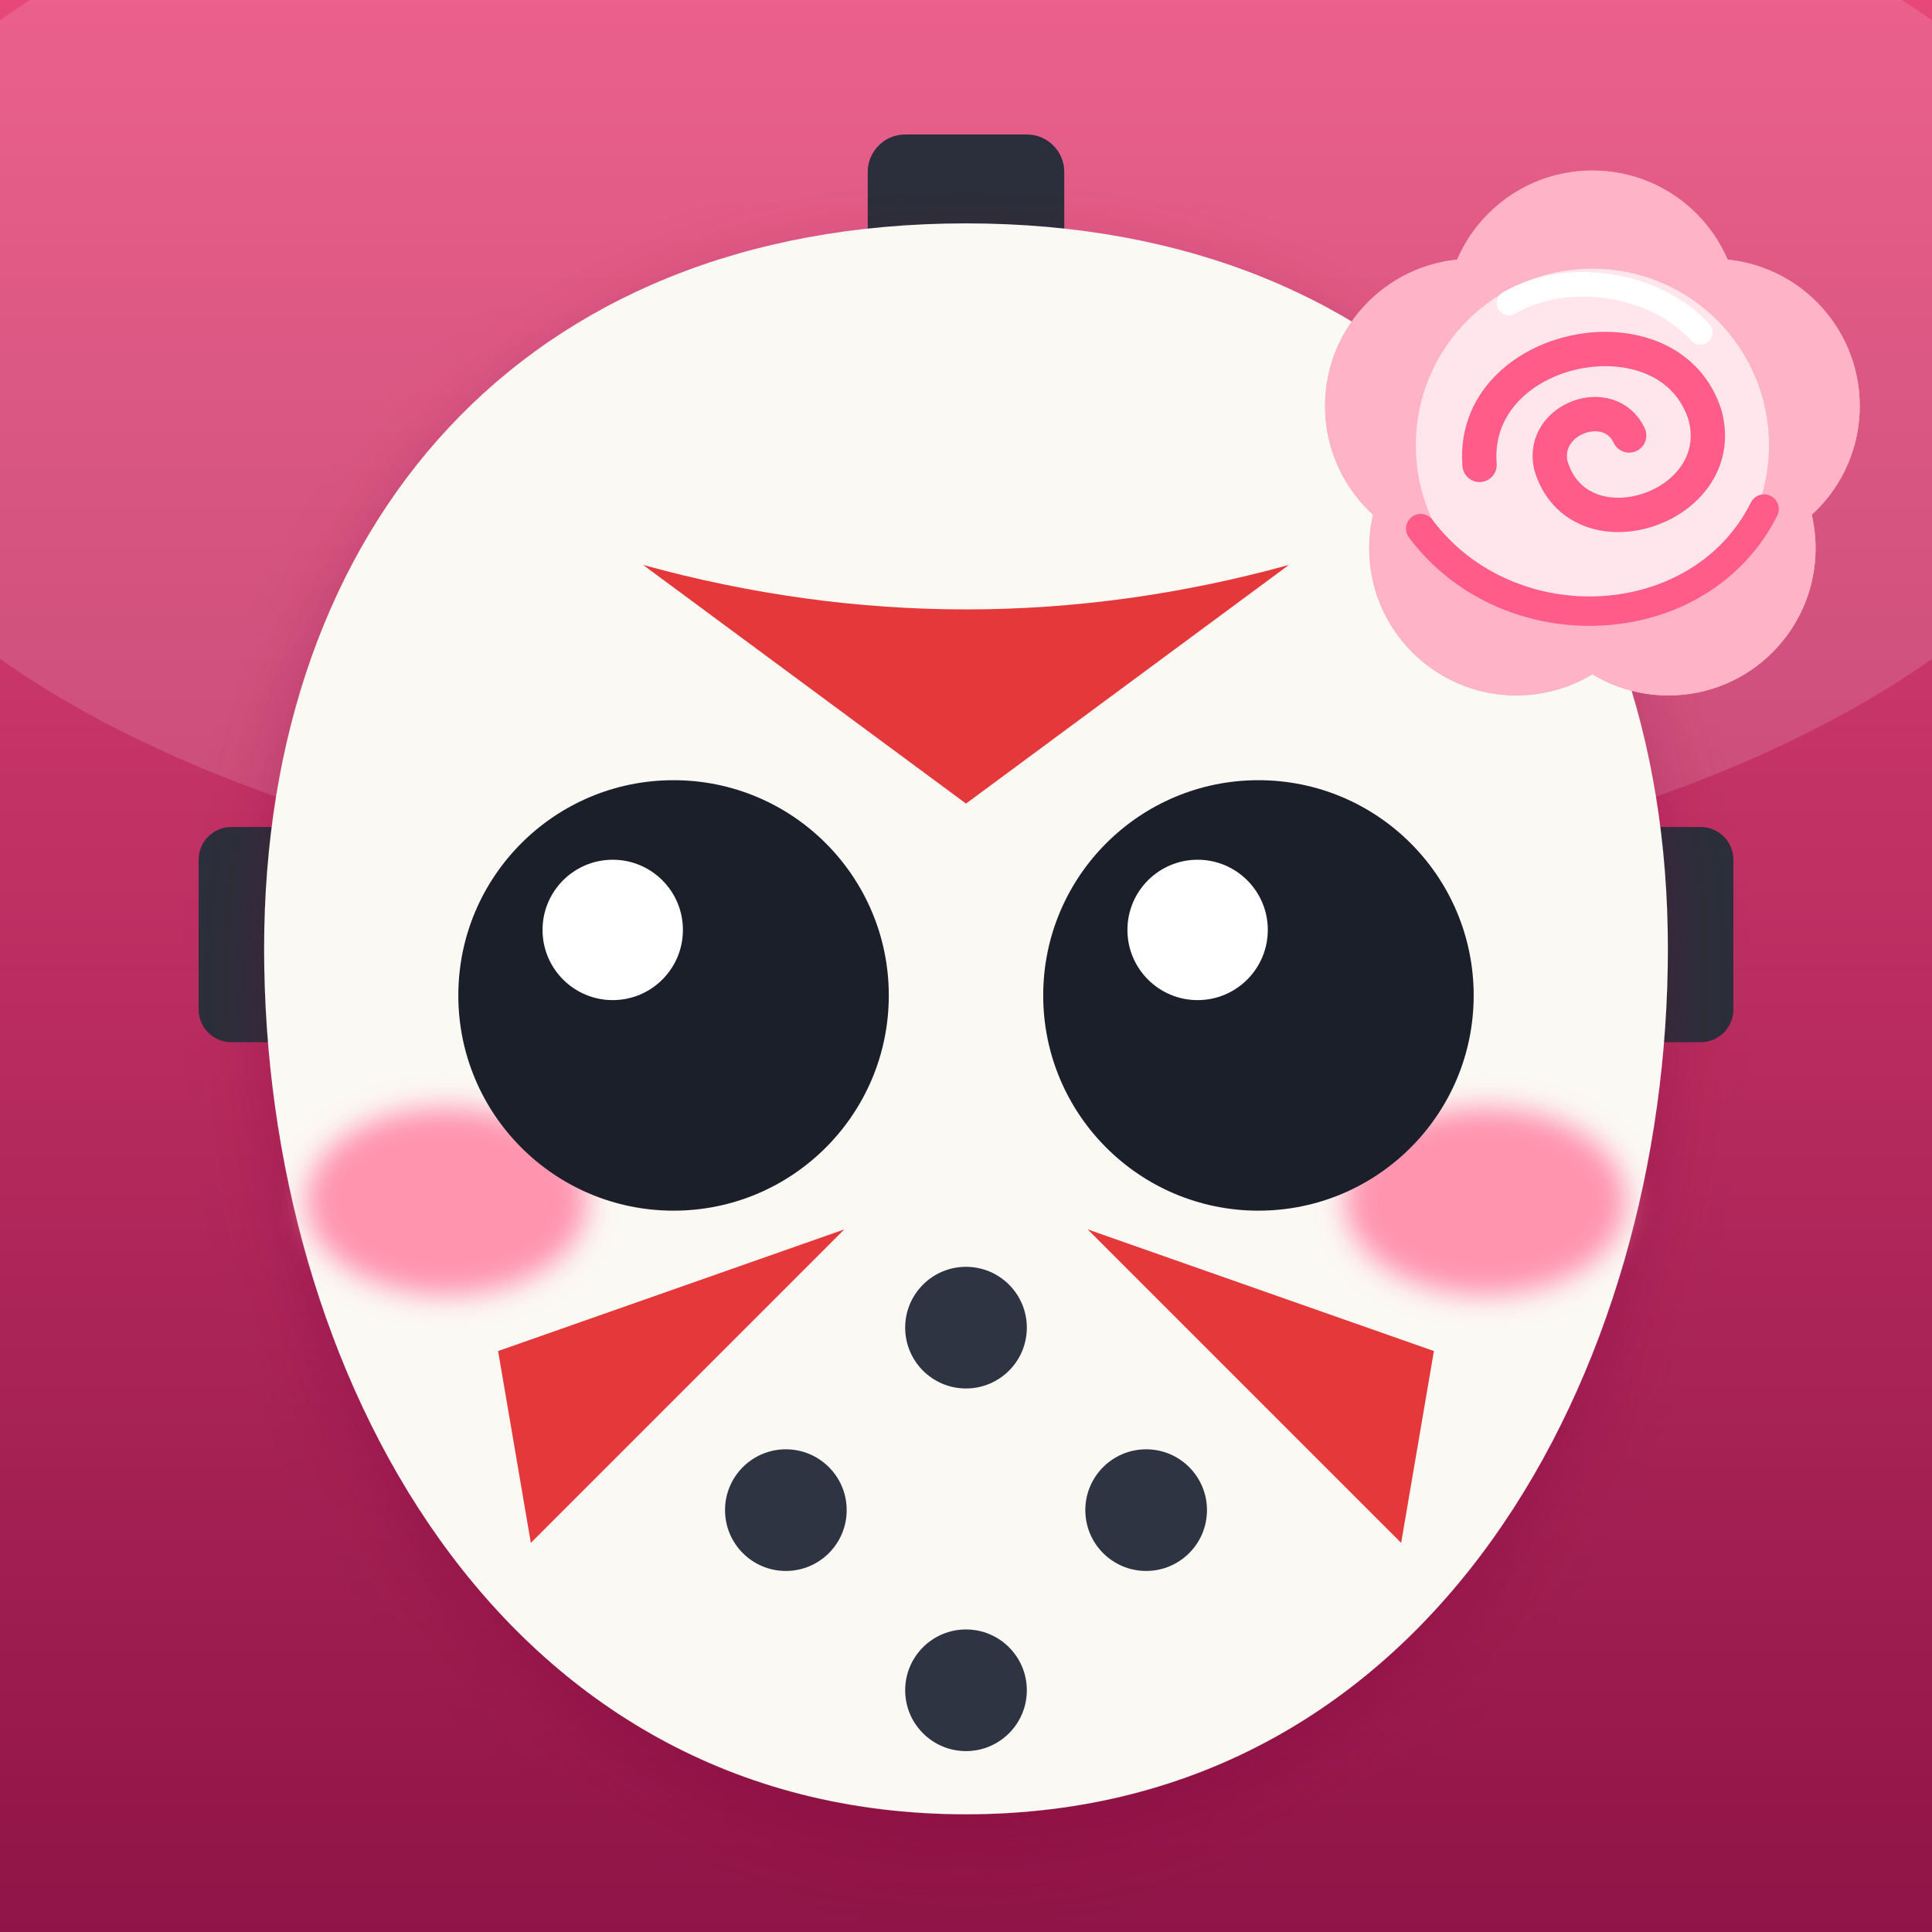
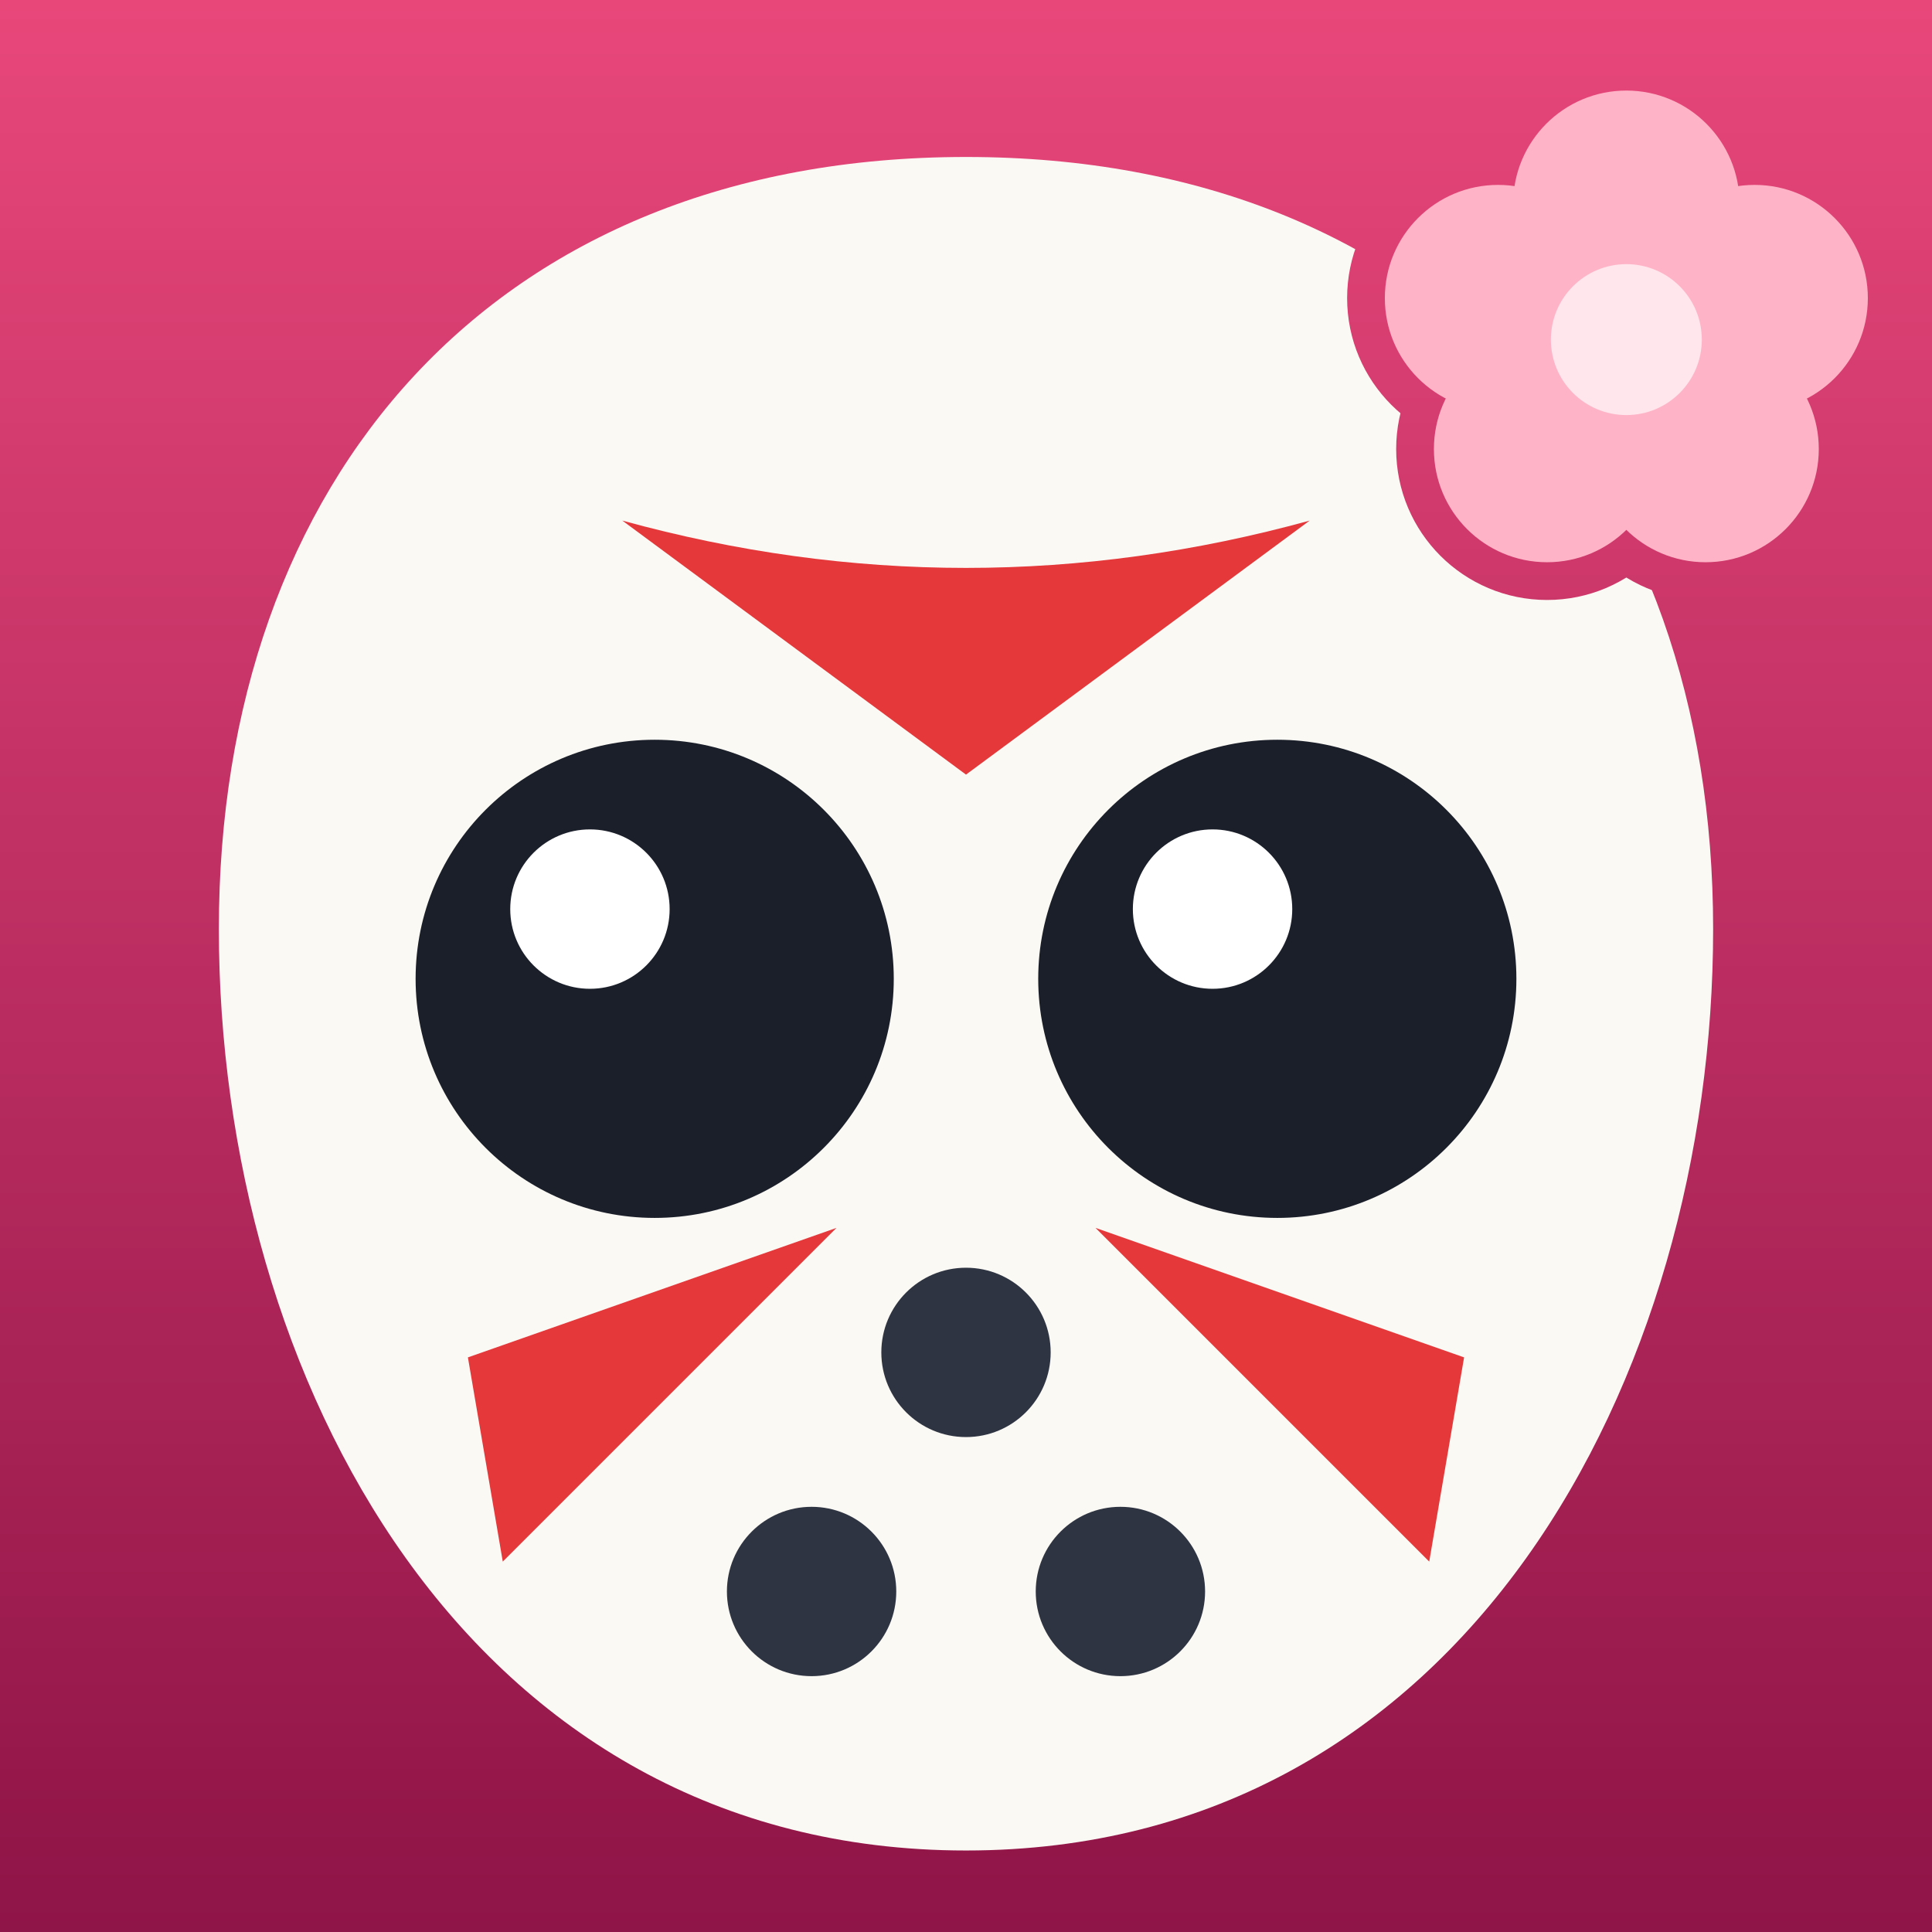
<svg xmlns="http://www.w3.org/2000/svg" viewBox="0 0 1024 1024" width="1024" height="1024">
  <defs>
-     <linearGradient id="bg" x1="0" y1="0" x2="0" y2="1">
+     <linearGradient id="bg" gradientUnits="userSpaceOnUse" x1="0" y1="0" x2="0" y2="1024">
      <stop offset="0" stop-color="#e8477a" />
      <stop offset="1" stop-color="#8f1447" />
    </linearGradient>
-     <radialGradient id="maskG" cx="38%" cy="26%" r="85%">
-       <stop offset="0" stop-color="#fff" />
-       <stop offset=".55" stop-color="#f6f1ea" />
-       <stop offset="1" stop-color="#c9bfb8" />
-     </radialGradient>
-     <radialGradient id="eyeG" cx="34%" cy="28%" r="80%">
-       <stop offset="0" stop-color="#565c78" />
-       <stop offset=".5" stop-color="#191b27" />
-       <stop offset="1" stop-color="#05060a" />
-     </radialGradient>
-     <linearGradient id="redG" x1="0" y1="0" x2="0" y2="1">
-       <stop offset="0" stop-color="#ff5d62" />
-       <stop offset="1" stop-color="#c1121f" />
-     </linearGradient>
-     <filter id="sh" x="-30%" y="-30%" width="160%" height="170%">
-       <feDropShadow dx="0" dy="12" stdDeviation="16" flood-color="#7a1238" flood-opacity="0.3" />
-     </filter>
-     <filter id="bl" x="-50%" y="-50%" width="200%" height="200%">
-       <feGaussianBlur stdDeviation="6" />
-     </filter>
+     <g id="blossom">
+       <circle cx="862" cy="108" r="60" />
+       <circle cx="930" cy="158" r="60" />
+       <circle cx="904" cy="238" r="60" />
+       <circle cx="820" cy="238" r="60" />
+       <circle cx="794" cy="158" r="60" />
+       <circle cx="862" cy="180" r="72" />
+     </g>
  </defs>
  <rect width="1024" height="1024" fill="url(#bg)" />
-   <ellipse cx="512" cy="180" rx="620" ry="300" fill="#fff" opacity=".14" />
-   <g transform="translate(512 540) rotate(0) scale(1.24)">
-     <rect x="-42" y="-378" width="84" height="76" rx="16" fill="#2a2f3b" />
-     <rect x="-328" y="-82" width="56" height="92" rx="14" fill="#2a2f3b" />
-     <rect x="272" y="-82" width="56" height="92" rx="14" fill="#2a2f3b" />
-     <path d="M0 -340C190 -340 300 -210 300 -30C300 150 200 340 0 340C-200 340 -300 150 -300 -30C-300 -210 -190 -340 0 -340Z" fill="#fbf9f4" filter="url(#sh)" />
-     <g fill="#ff8fab" opacity="0.95" filter="url(#bl)">
-       <ellipse cx="-222" cy="78" rx="60" ry="40" />
-       <ellipse cx="222" cy="78" rx="60" ry="40" />
-     </g>
+   <g transform="translate(512 532) scale(1.32)">
+     <path d="M0 -340C190 -340 300 -210 300 -30C300 150 200 340 0 340C-200 340 -300 150 -300 -30C-300 -210 -190 -340 0 -340Z" fill="#fbf9f4" />
    <g fill="#e5383b">
      <path d="M-138 -194Q0 -156 138 -194L0 -92Z" />
      <path d="M-52 90L-200 142L-186 224Z" />
      <path d="M52 90L200 142L186 224Z" />
    </g>
    <g fill="#2f3442">
-       <circle cx="0" cy="132" r="26" />
-       <circle cx="-77" cy="210" r="26" />
-       <circle cx="77" cy="210" r="26" />
-       <circle cx="0" cy="287" r="26" />
+       <circle cx="0" cy="140" r="34" />
+       <circle cx="-62" cy="236" r="34" />
+       <circle cx="62" cy="236" r="34" />
    </g>
-     <circle cx="-125" cy="-10" r="92" fill="#1b1f2a" />
-     <circle cx="-151" cy="-38" r="30" fill="#fff" />
-     <circle cx="125" cy="-10" r="92" fill="#1b1f2a" />
-     <circle cx="99" cy="-38" r="30" fill="#fff" />
+     <circle cx="-125" cy="-10" r="96" fill="#1b1f2a" />
+     <circle cx="-151" cy="-38" r="32" fill="#fff" />
+     <circle cx="125" cy="-10" r="96" fill="#1b1f2a" />
+     <circle cx="99" cy="-38" r="32" fill="#fff" />
  </g>
-   <g transform="translate(844 236) rotate(0) scale(1.3)">
-     <g fill="#ffb3c6">
-       <circle cx="0" cy="-52" r="60" />
-       <circle cx="49" cy="-16" r="60" />
-       <circle cx="31" cy="42" r="60" />
-       <circle cx="-31" cy="42" r="60" />
-       <circle cx="-49" cy="-16" r="60" />
-     </g>
-     <g fill="#ffb3c6">
-       <circle cx="0" cy="-52" r="60" />
-       <circle cx="49" cy="-16" r="60" />
-       <circle cx="31" cy="42" r="60" />
-       <circle cx="-31" cy="42" r="60" />
-       <circle cx="-49" cy="-16" r="60" />
-     </g>
-     <circle r="72" fill="#ffe5ec" />
-     <path d="M-46 8C-50 -42 32 -58 46 -12C56 26 -6 46 -17 8C-21 -11 7 -21 15 -4" fill="none" stroke="#ff5c8a" stroke-width="14" stroke-linecap="round" />
-     <path d="M-70 34C-34 82 44 78 70 26" fill="none" stroke="#ff5c8a" stroke-width="12" stroke-linecap="round" />
-     <path d="M-34 -58C-10 -72 26 -66 44 -46" fill="none" stroke="#fff" stroke-width="10" stroke-linecap="round" />
-   </g>
+   <use href="#blossom" fill="url(#bg)" stroke="url(#bg)" stroke-width="40" />
+   <use href="#blossom" fill="#ffb3c6" />
+   <circle cx="862" cy="180" r="40" fill="#ffe5ec" />
</svg>
